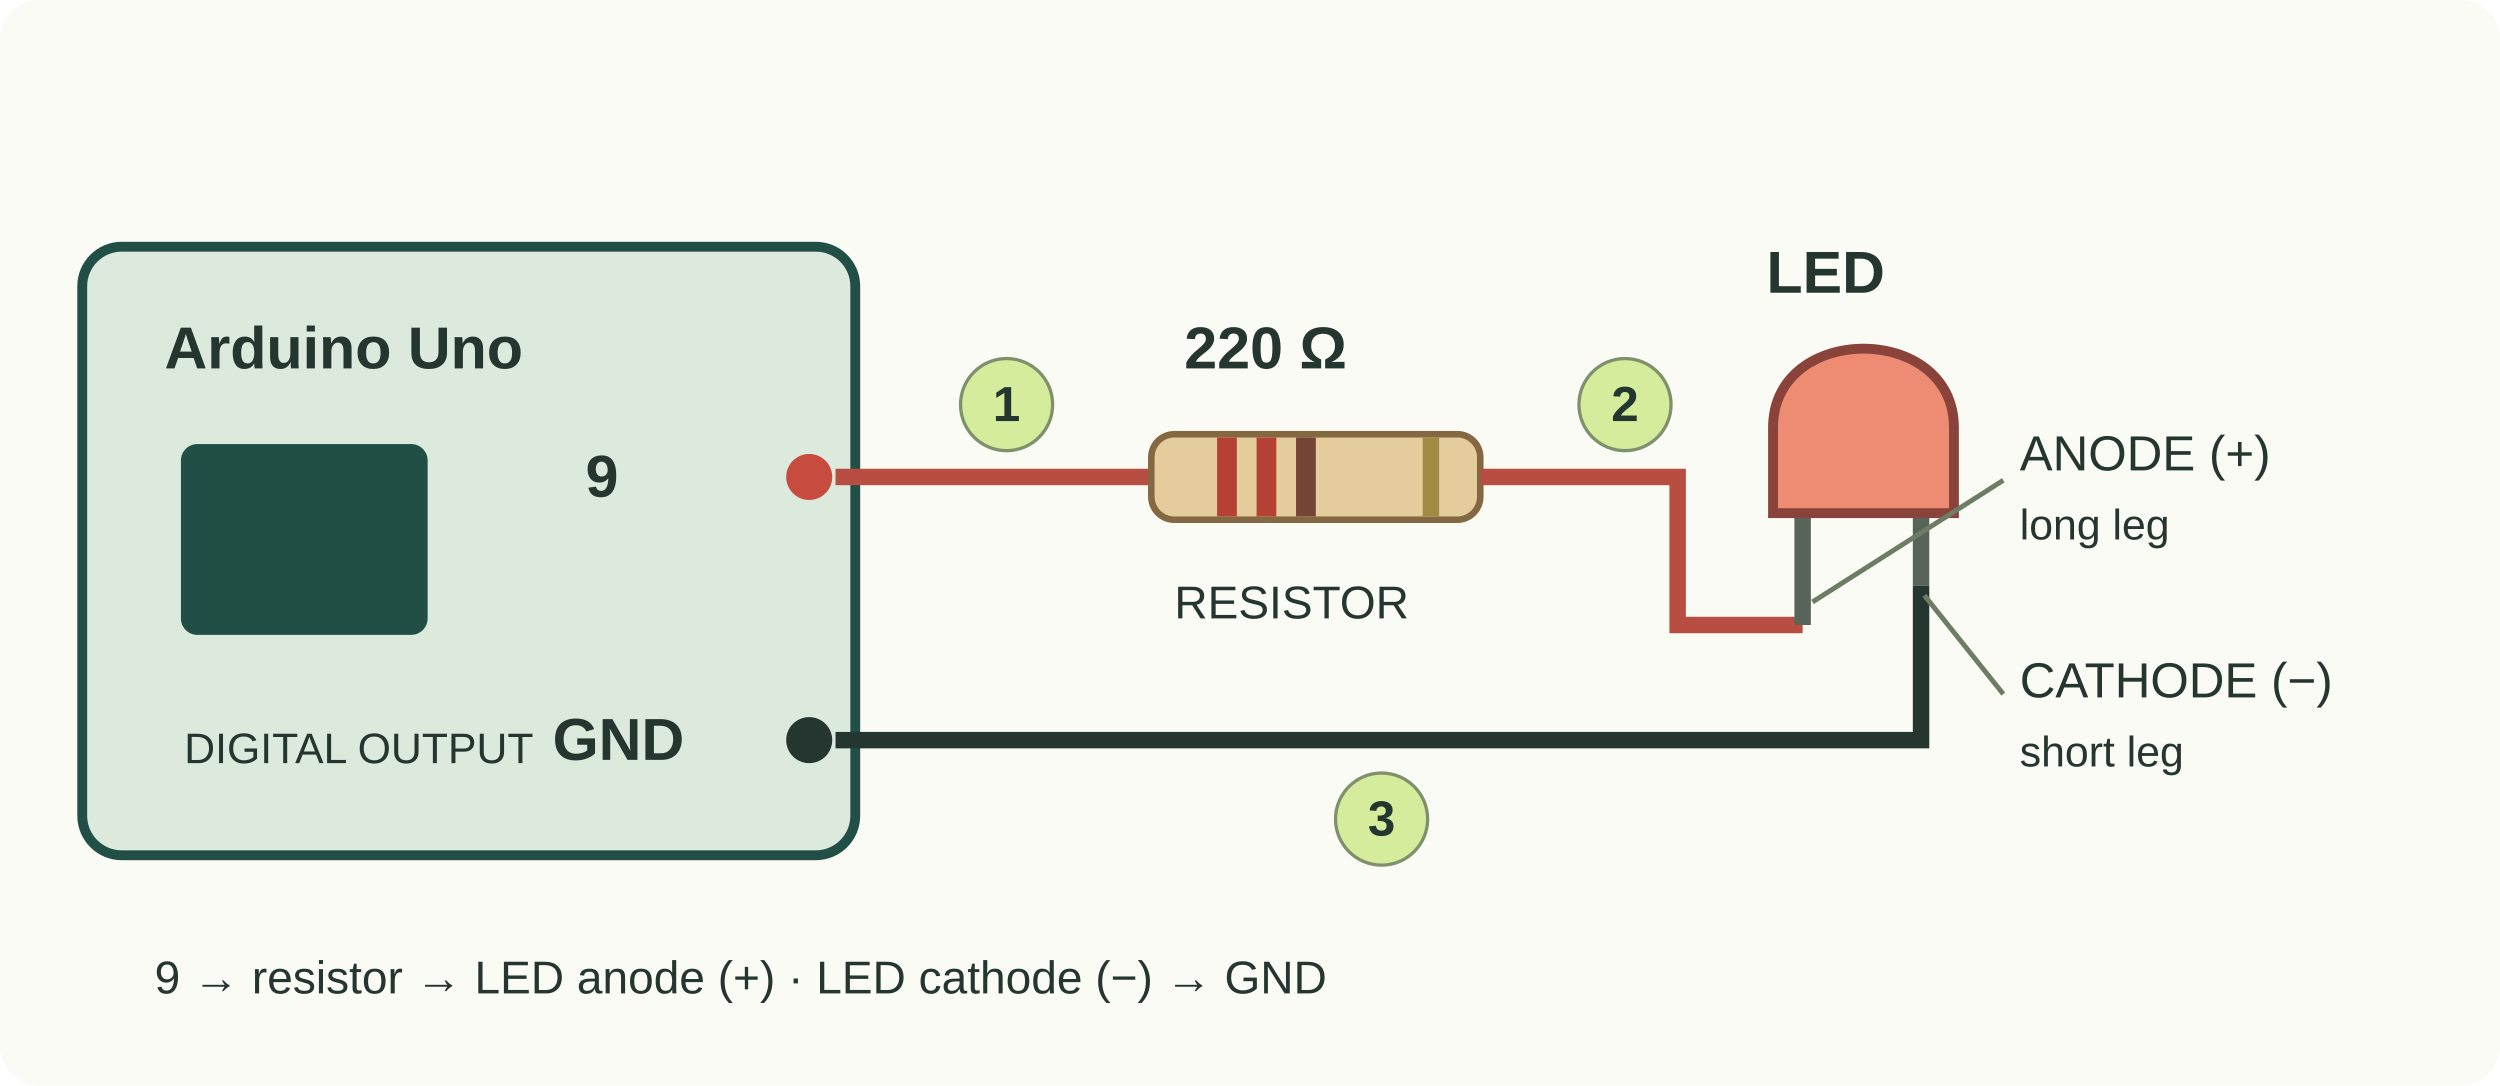
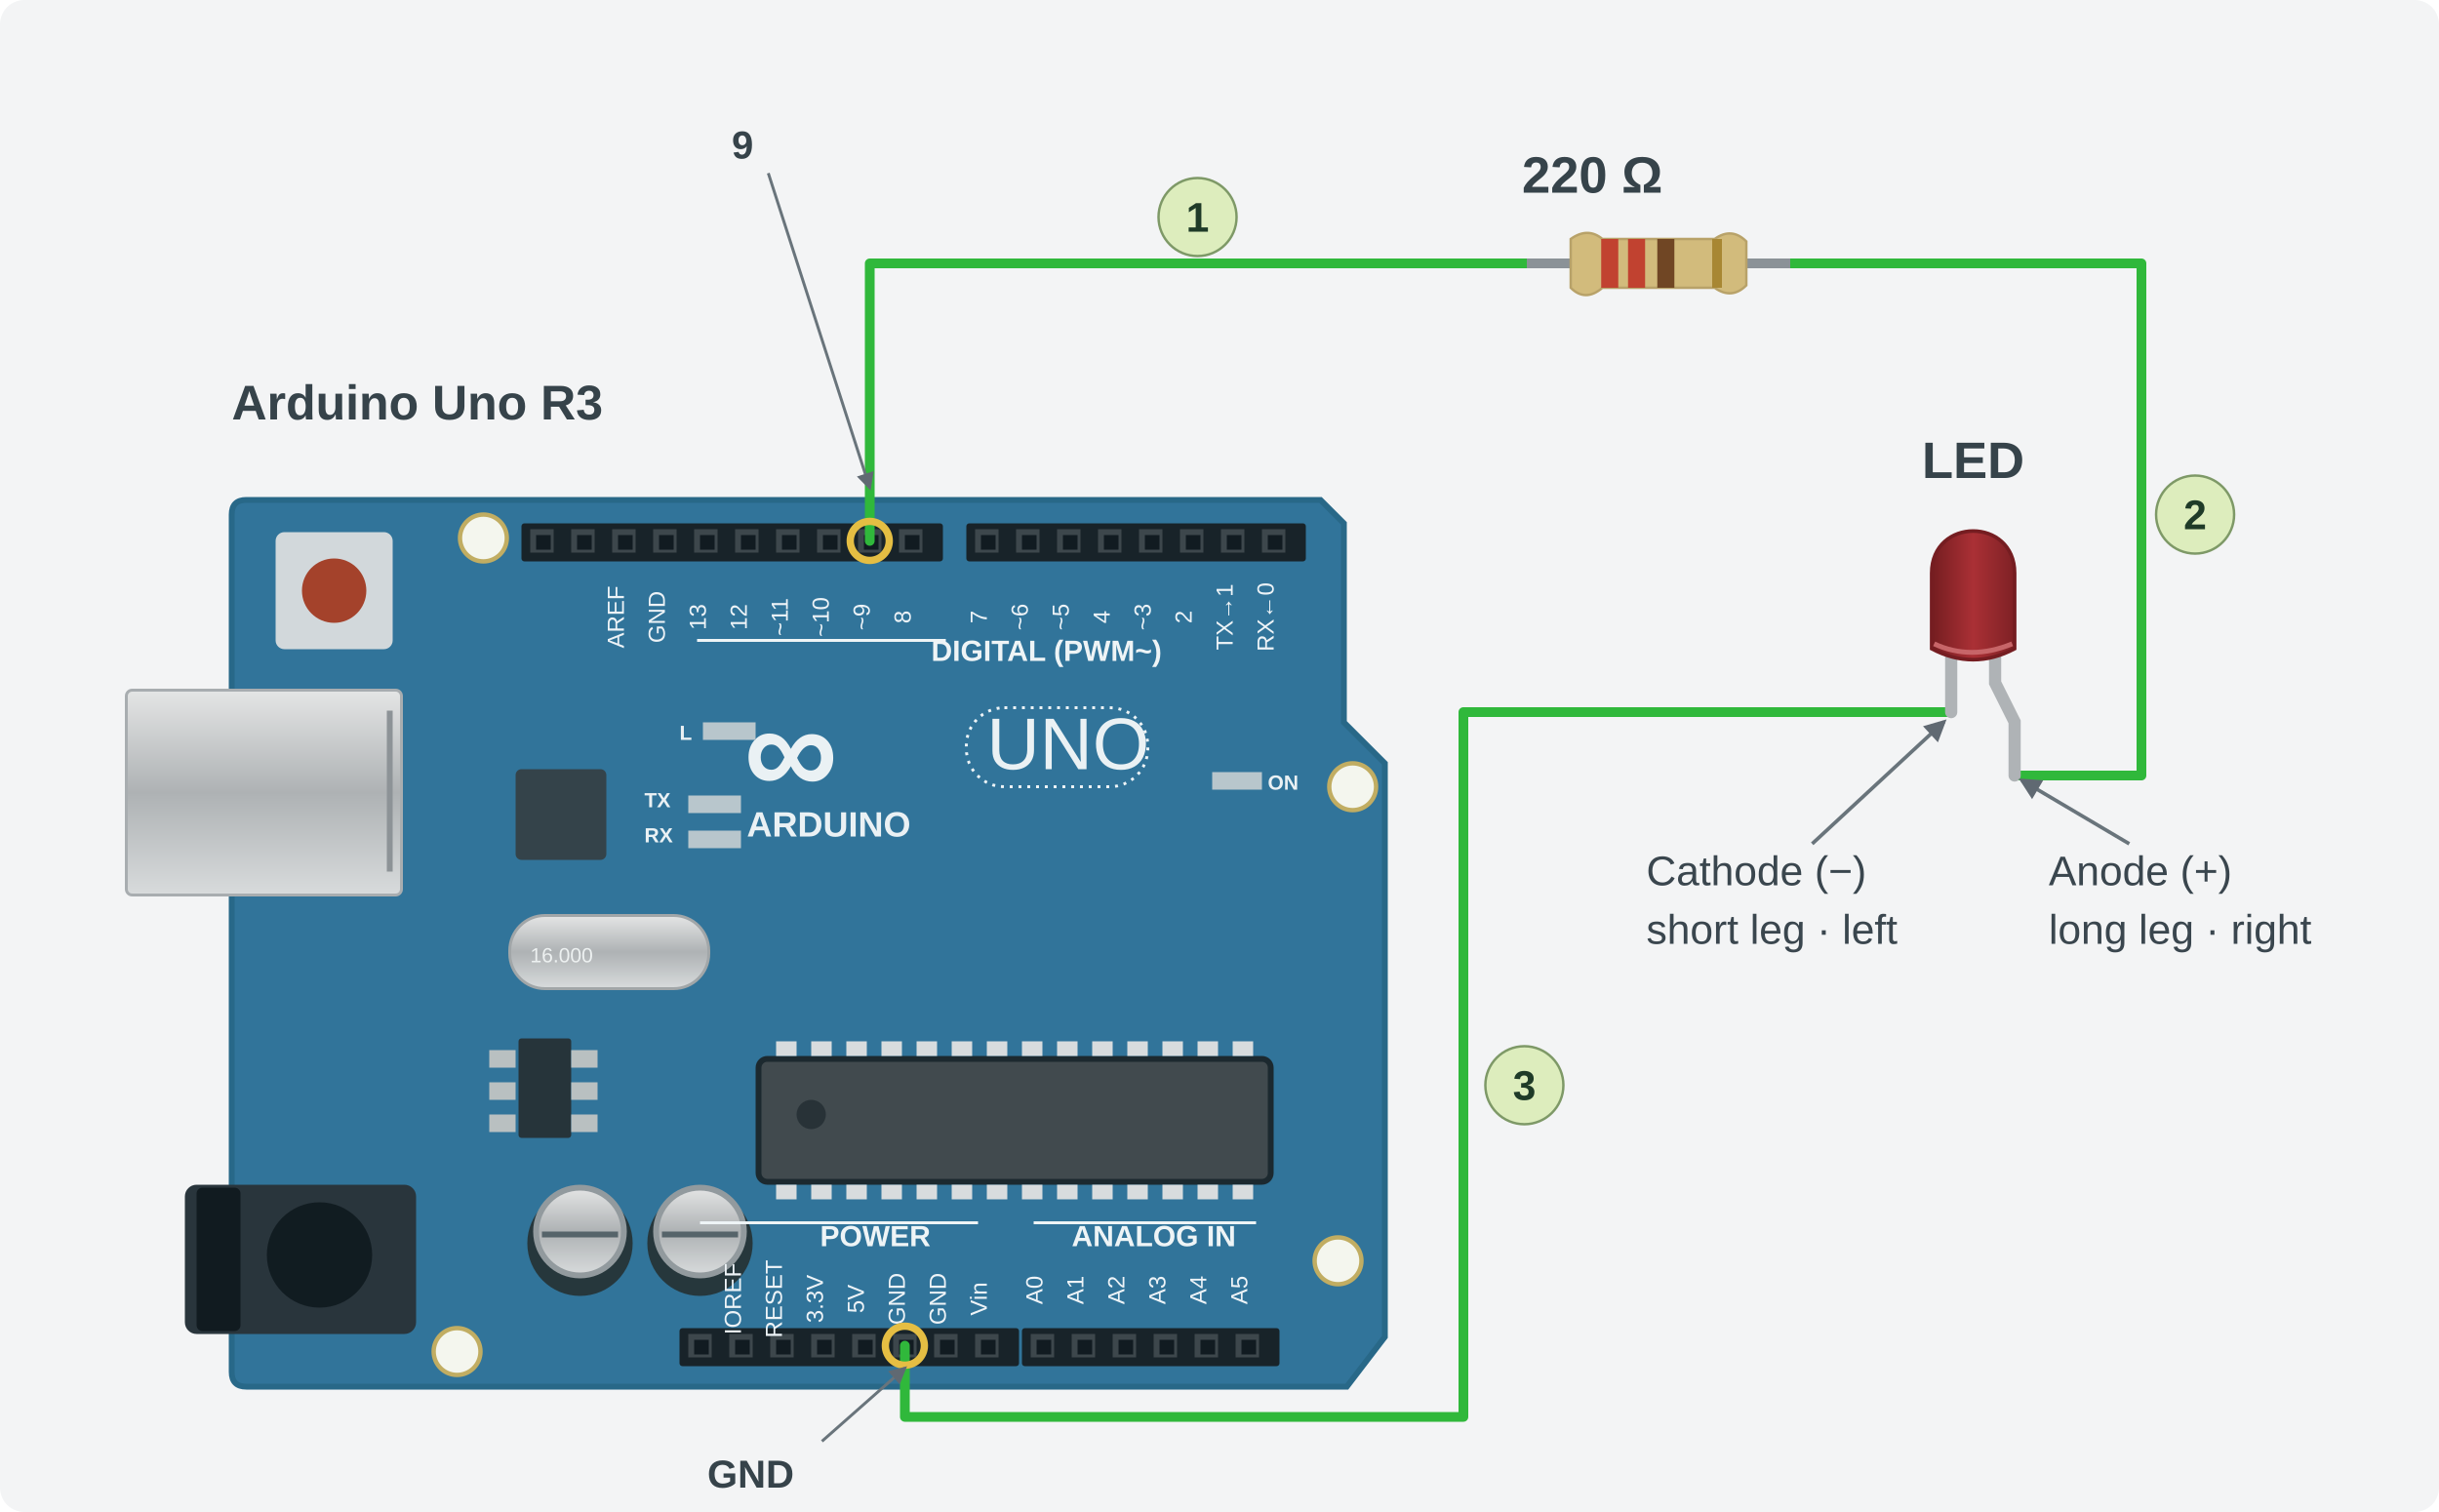
- <svg xmlns="http://www.w3.org/2000/svg" viewBox="0 0 760 330" role="img" aria-labelledby="title desc">
-   <rect width="760" height="330" rx="12" fill="#f9fbf4" />
-   <g font-family="Arial,sans-serif" fill="#253631">
-     <rect x="25" y="75" width="235" height="185" rx="12" fill="#dce9dd" stroke="#214e45" stroke-width="3" />
-     <text x="50" y="112" font-size="18" font-weight="bold">Arduino Uno</text>
-     <rect x="55" y="135" width="75" height="58" rx="5" fill="#214e45" />
-     <text x="56" y="232" font-size="13">DIGITAL OUTPUT</text>
-     <circle cx="246" cy="145" r="7" fill="#c74b3f" />
-     <circle cx="246" cy="225" r="7" fill="#253631" />
-     <text x="178" y="151" font-size="18" font-weight="bold">9</text>
-     <text x="168" y="231" font-size="18" font-weight="bold">GND</text>
-     <path d="M254 145 H350" stroke="#b84e41" stroke-width="5" fill="none" />
-     <rect x="350" y="132" width="100" height="26" rx="7" fill="#e4cc9d" stroke="#846841" stroke-width="2" />
-     <path d="M373 133 V157 M385 133 V157" stroke="#b54134" stroke-width="6" />
-     <path d="M397 133 V157" stroke="#744536" stroke-width="6" />
-     <path d="M435 133 V157" stroke="#a18a42" stroke-width="5" />
-     <text x="360" y="112" font-size="18" font-weight="bold">220 Ω</text>
-     <text x="357" y="188" font-size="14">RESISTOR</text>
-     <path d="M450 145 H510 V190 H548" stroke="#b84e41" stroke-width="5" fill="none" />
-     <path d="M548 156 V190 M584 156 V178" stroke="#586459" stroke-width="5" fill="none" />
-     <path d="M539 156 V130 C539 98 594 98 594 130 V156 Z" fill="#ee8b73" stroke="#8a433a" stroke-width="3" />
-     <text x="537" y="89" font-size="18" font-weight="bold">LED</text>
-     <path d="M584 178 V225 H254" stroke="#253631" stroke-width="5" fill="none" />
-     <text x="614" y="143" font-size="15">ANODE (+)</text>
-     <text x="614" y="164" font-size="13">long leg</text>
-     <path d="M609 146 L551 183" stroke="#6d7c65" stroke-width="1.5" fill="none" />
-     <text x="614" y="212" font-size="15">CATHODE (−)</text>
-     <text x="614" y="233" font-size="13">short leg</text>
-     <path d="M609 211 L585 181" stroke="#6d7c65" stroke-width="1.5" fill="none" />
-     <g font-size="15" font-weight="bold" text-anchor="middle">
-       <circle cx="306" cy="123" r="14" fill="#d4ec9b" stroke="#7e906c" />
-       <text x="306" y="128">1</text>
-       <circle cx="494" cy="123" r="14" fill="#d4ec9b" stroke="#7e906c" />
-       <text x="494" y="128">2</text>
-       <circle cx="420" cy="249" r="14" fill="#d4ec9b" stroke="#7e906c" />
-       <text x="420" y="254">3</text>
-     </g>
-     <text x="47" y="302" font-size="14">9 → resistor → LED anode (+) · LED cathode (−) → GND</text>
+ <svg xmlns="http://www.w3.org/2000/svg" viewBox="0 0 1000 620" role="img" aria-labelledby="title desc">
+   <defs>
+     <linearGradient id="metal" x2="0" y2="1">
+       <stop stop-color="#e4e5e5" />
+       <stop offset=".5" stop-color="#aeb2b4" />
+       <stop offset="1" stop-color="#d8dbdc" />
+     </linearGradient>
+     <linearGradient id="red" x2="1" y2="0">
+       <stop stop-color="#741d20" />
+       <stop offset=".5" stop-color="#aa3035" />
+       <stop offset="1" stop-color="#7e2125" />
+     </linearGradient>
+     <marker id="arrow" markerWidth="6" markerHeight="6" refX="5" refY="3" orient="auto">
+       <path d="M0 0 L6 3 L0 6" fill="#606972" />
+     </marker>
+   </defs>
+   <rect width="1000" height="620" fill="#f3f4f5" rx="10" />
+   <g font-family="Arial,sans-serif">
+     <g id="uno-r3" transform="translate(95 205) scale(1.2)">
+       <path d="M5 0 H372 L380 8 V76 L394 90 V286 L381 303 H5 Q0 303 0 298 V5 Q0 0 5 0Z" fill="#31749a" stroke="#286888" stroke-width="2" />
+       <g fill="#f4f6ee" stroke="#c1ad62" stroke-width="1.5">
+         <circle cx="86" cy="13" r="8" />
+         <circle cx="383" cy="98" r="8" />
+         <circle cx="378" cy="260" r="8" />
+         <circle cx="77" cy="291" r="8" />
+       </g>
+       <rect x="15" y="11" width="40" height="40" rx="3" fill="#d2d8db" />
+       <circle cx="35" cy="31" r="11" fill="#a4422b" />
+       <rect x="-36" y="65" width="94" height="70" rx="2" fill="url(#metal)" stroke="#a8adb0" />
+       <path d="M54 72 V127" stroke="#8d9397" stroke-width="2" />
+       <rect x="-16" y="234" width="79" height="51" rx="4" fill="#29353c" />
+       <rect x="-12" y="235" width="15" height="49" rx="2" fill="#111b20" />
+       <circle cx="30" cy="258" r="18" fill="#111c21" />
+       <rect x="95" y="142" width="68" height="25" rx="12" fill="url(#metal)" stroke="#a1a6a8" />
+       <text x="102" y="158" fill="#edf1f1" font-size="7">16.000</text>
+       <rect x="97" y="92" width="31" height="31" rx="2" fill="#34434a" />
+       <rect x="98" y="184" width="18" height="34" rx="1" fill="#26343a" />
+       <g fill="#b9c0c1">
+         <rect x="88" y="188" width="9" height="6" />
+         <rect x="88" y="199" width="9" height="6" />
+         <rect x="88" y="210" width="9" height="6" />
+         <rect x="116" y="188" width="9" height="6" />
+         <rect x="116" y="199" width="9" height="6" />
+         <rect x="116" y="210" width="9" height="6" />
+       </g>
+       <g fill="#414a4e" stroke="#1c292f" stroke-width="2">
+         <rect x="180" y="191" width="175" height="42" rx="3" />
+       </g>
+       <circle cx="198" cy="210" r="5" fill="#283237" />
+       <path d="M186 190 v-5 h7 v5 M186 234 v5 h7 v-5" fill="#d8dcde" />
+       <path d="M198 190 v-5 h7 v5 M198 234 v5 h7 v-5" fill="#d8dcde" />
+       <path d="M210 190 v-5 h7 v5 M210 234 v5 h7 v-5" fill="#d8dcde" />
+       <path d="M222 190 v-5 h7 v5 M222 234 v5 h7 v-5" fill="#d8dcde" />
+       <path d="M234 190 v-5 h7 v5 M234 234 v5 h7 v-5" fill="#d8dcde" />
+       <path d="M246 190 v-5 h7 v5 M246 234 v5 h7 v-5" fill="#d8dcde" />
+       <path d="M258 190 v-5 h7 v5 M258 234 v5 h7 v-5" fill="#d8dcde" />
+       <path d="M270 190 v-5 h7 v5 M270 234 v5 h7 v-5" fill="#d8dcde" />
+       <path d="M282 190 v-5 h7 v5 M282 234 v5 h7 v-5" fill="#d8dcde" />
+       <path d="M294 190 v-5 h7 v5 M294 234 v5 h7 v-5" fill="#d8dcde" />
+       <path d="M306 190 v-5 h7 v5 M306 234 v5 h7 v-5" fill="#d8dcde" />
+       <path d="M318 190 v-5 h7 v5 M318 234 v5 h7 v-5" fill="#d8dcde" />
+       <path d="M330 190 v-5 h7 v5 M330 234 v5 h7 v-5" fill="#d8dcde" />
+       <path d="M342 190 v-5 h7 v5 M342 234 v5 h7 v-5" fill="#d8dcde" />
+       <circle cx="119" cy="254" r="18" fill="#26373c" />
+       <circle cx="119" cy="250" r="15" fill="url(#metal)" stroke="#929a9e" stroke-width="2" />
+       <path d="M106 251 H132" stroke="#56646a" stroke-width="2" />
+       <circle cx="160" cy="254" r="18" fill="#26373c" />
+       <circle cx="160" cy="250" r="15" fill="url(#metal)" stroke="#929a9e" stroke-width="2" />
+       <path d="M147 251 H173" stroke="#56646a" stroke-width="2" />
+       <g fill="#eaf1f4" font-weight="bold">
+         <text x="175" y="101" font-size="45">∞</text>
+         <text x="258" y="92" font-size="25" font-weight="normal">UNO</text>
+         <rect x="251" y="71" width="62" height="27" rx="13" fill="none" stroke="#edf4f7" stroke-dasharray="1 2" />
+         <text x="176" y="115" font-size="12">ARDUINO</text>
+         <text x="153" y="82" font-size="7">L</text>
+         <text x="141" y="105" font-size="7">TX</text>
+         <text x="141" y="117" font-size="7">RX</text>
+         <text x="354" y="99" font-size="7">ON</text>
+       </g>
+       <g fill="#b8c6cc">
+         <rect x="161" y="76" width="18" height="6" />
+         <rect x="156" y="101" width="18" height="6" />
+         <rect x="156" y="113" width="18" height="6" />
+         <rect x="335" y="93" width="17" height="6" />
+       </g>
+       <rect x="99" y="8" width="144" height="13" rx="1" fill="#182329" />
+       <path d="M102 10 h8 v8 h-8Z" fill="#3d474c" />
+       <path d="M104 12 h5 v5 h-5Z" fill="#111b21" />
+       <path d="M116 10 h8 v8 h-8Z" fill="#3d474c" />
+       <path d="M118 12 h5 v5 h-5Z" fill="#111b21" />
+       <path d="M130 10 h8 v8 h-8Z" fill="#3d474c" />
+       <path d="M132 12 h5 v5 h-5Z" fill="#111b21" />
+       <text x="134" y="40" transform="rotate(-90 134 40)" fill="#edf3f7" font-size="8" text-anchor="middle">AREF</text>
+       <path d="M144 10 h8 v8 h-8Z" fill="#3d474c" />
+       <path d="M146 12 h5 v5 h-5Z" fill="#111b21" />
+       <text x="148" y="40" transform="rotate(-90 148 40)" fill="#edf3f7" font-size="8" text-anchor="middle">GND</text>
+       <path d="M158 10 h8 v8 h-8Z" fill="#3d474c" />
+       <path d="M160 12 h5 v5 h-5Z" fill="#111b21" />
+       <text x="162" y="40" transform="rotate(-90 162 40)" fill="#edf3f7" font-size="8" text-anchor="middle">13</text>
+       <path d="M172 10 h8 v8 h-8Z" fill="#3d474c" />
+       <path d="M174 12 h5 v5 h-5Z" fill="#111b21" />
+       <text x="176" y="40" transform="rotate(-90 176 40)" fill="#edf3f7" font-size="8" text-anchor="middle">12</text>
+       <path d="M186 10 h8 v8 h-8Z" fill="#3d474c" />
+       <path d="M188 12 h5 v5 h-5Z" fill="#111b21" />
+       <text x="190" y="40" transform="rotate(-90 190 40)" fill="#edf3f7" font-size="8" text-anchor="middle">~11</text>
+       <path d="M200 10 h8 v8 h-8Z" fill="#3d474c" />
+       <path d="M202 12 h5 v5 h-5Z" fill="#111b21" />
+       <text x="204" y="40" transform="rotate(-90 204 40)" fill="#edf3f7" font-size="8" text-anchor="middle">~10</text>
+       <path d="M214 10 h8 v8 h-8Z" fill="#3d474c" />
+       <path d="M216 12 h5 v5 h-5Z" fill="#111b21" />
+       <text x="218" y="40" transform="rotate(-90 218 40)" fill="#edf3f7" font-size="8" text-anchor="middle">~9</text>
+       <path d="M228 10 h8 v8 h-8Z" fill="#3d474c" />
+       <path d="M230 12 h5 v5 h-5Z" fill="#111b21" />
+       <text x="232" y="40" transform="rotate(-90 232 40)" fill="#edf3f7" font-size="8" text-anchor="middle">8</text>
+       <rect x="251" y="8" width="116" height="13" rx="1" fill="#182329" />
+       <path d="M254 10 h8 v8 h-8Z" fill="#3d474c" />
+       <path d="M256 12 h5 v5 h-5Z" fill="#111b21" />
+       <text x="258" y="40" transform="rotate(-90 258 40)" fill="#edf3f7" font-size="8" text-anchor="middle">7</text>
+       <path d="M268 10 h8 v8 h-8Z" fill="#3d474c" />
+       <path d="M270 12 h5 v5 h-5Z" fill="#111b21" />
+       <text x="272" y="40" transform="rotate(-90 272 40)" fill="#edf3f7" font-size="8" text-anchor="middle">~6</text>
+       <path d="M282 10 h8 v8 h-8Z" fill="#3d474c" />
+       <path d="M284 12 h5 v5 h-5Z" fill="#111b21" />
+       <text x="286" y="40" transform="rotate(-90 286 40)" fill="#edf3f7" font-size="8" text-anchor="middle">~5</text>
+       <path d="M296 10 h8 v8 h-8Z" fill="#3d474c" />
+       <path d="M298 12 h5 v5 h-5Z" fill="#111b21" />
+       <text x="300" y="40" transform="rotate(-90 300 40)" fill="#edf3f7" font-size="8" text-anchor="middle">4</text>
+       <path d="M310 10 h8 v8 h-8Z" fill="#3d474c" />
+       <path d="M312 12 h5 v5 h-5Z" fill="#111b21" />
+       <text x="314" y="40" transform="rotate(-90 314 40)" fill="#edf3f7" font-size="8" text-anchor="middle">~3</text>
+       <path d="M324 10 h8 v8 h-8Z" fill="#3d474c" />
+       <path d="M326 12 h5 v5 h-5Z" fill="#111b21" />
+       <text x="328" y="40" transform="rotate(-90 328 40)" fill="#edf3f7" font-size="8" text-anchor="middle">2</text>
+       <path d="M338 10 h8 v8 h-8Z" fill="#3d474c" />
+       <path d="M340 12 h5 v5 h-5Z" fill="#111b21" />
+       <text x="342" y="40" transform="rotate(-90 342 40)" fill="#edf3f7" font-size="8" text-anchor="middle">TX→1</text>
+       <path d="M352 10 h8 v8 h-8Z" fill="#3d474c" />
+       <path d="M354 12 h5 v5 h-5Z" fill="#111b21" />
+       <text x="356" y="40" transform="rotate(-90 356 40)" fill="#edf3f7" font-size="8" text-anchor="middle">RX←0</text>
+       <rect x="153" y="283" width="116" height="13" rx="1" fill="#182329" />
+       <path d="M156 285 h8 v8 h-8Z" fill="#3d474c" />
+       <path d="M158 287 h5 v5 h-5Z" fill="#111b21" />
+       <path d="M170 285 h8 v8 h-8Z" fill="#3d474c" />
+       <path d="M172 287 h5 v5 h-5Z" fill="#111b21" />
+       <text x="174" y="273" transform="rotate(-90 174 273)" fill="#edf3f7" font-size="8" text-anchor="middle">IOREF</text>
+       <path d="M184 285 h8 v8 h-8Z" fill="#3d474c" />
+       <path d="M186 287 h5 v5 h-5Z" fill="#111b21" />
+       <text x="188" y="273" transform="rotate(-90 188 273)" fill="#edf3f7" font-size="8" text-anchor="middle">RESET</text>
+       <path d="M198 285 h8 v8 h-8Z" fill="#3d474c" />
+       <path d="M200 287 h5 v5 h-5Z" fill="#111b21" />
+       <text x="202" y="273" transform="rotate(-90 202 273)" fill="#edf3f7" font-size="8" text-anchor="middle">3.3V</text>
+       <path d="M212 285 h8 v8 h-8Z" fill="#3d474c" />
+       <path d="M214 287 h5 v5 h-5Z" fill="#111b21" />
+       <text x="216" y="273" transform="rotate(-90 216 273)" fill="#edf3f7" font-size="8" text-anchor="middle">5V</text>
+       <path d="M226 285 h8 v8 h-8Z" fill="#3d474c" />
+       <path d="M228 287 h5 v5 h-5Z" fill="#111b21" />
+       <text x="230" y="273" transform="rotate(-90 230 273)" fill="#edf3f7" font-size="8" text-anchor="middle">GND</text>
+       <path d="M240 285 h8 v8 h-8Z" fill="#3d474c" />
+       <path d="M242 287 h5 v5 h-5Z" fill="#111b21" />
+       <text x="244" y="273" transform="rotate(-90 244 273)" fill="#edf3f7" font-size="8" text-anchor="middle">GND</text>
+       <path d="M254 285 h8 v8 h-8Z" fill="#3d474c" />
+       <path d="M256 287 h5 v5 h-5Z" fill="#111b21" />
+       <text x="258" y="273" transform="rotate(-90 258 273)" fill="#edf3f7" font-size="8" text-anchor="middle">Vin</text>
+       <rect x="270" y="283" width="88" height="13" rx="1" fill="#182329" />
+       <path d="M273 285 h8 v8 h-8Z" fill="#3d474c" />
+       <path d="M275 287 h5 v5 h-5Z" fill="#111b21" />
+       <text x="277" y="270" transform="rotate(-90 277 270)" fill="#edf3f7" font-size="8" text-anchor="middle">A0</text>
+       <path d="M287 285 h8 v8 h-8Z" fill="#3d474c" />
+       <path d="M289 287 h5 v5 h-5Z" fill="#111b21" />
+       <text x="291" y="270" transform="rotate(-90 291 270)" fill="#edf3f7" font-size="8" text-anchor="middle">A1</text>
+       <path d="M301 285 h8 v8 h-8Z" fill="#3d474c" />
+       <path d="M303 287 h5 v5 h-5Z" fill="#111b21" />
+       <text x="305" y="270" transform="rotate(-90 305 270)" fill="#edf3f7" font-size="8" text-anchor="middle">A2</text>
+       <path d="M315 285 h8 v8 h-8Z" fill="#3d474c" />
+       <path d="M317 287 h5 v5 h-5Z" fill="#111b21" />
+       <text x="319" y="270" transform="rotate(-90 319 270)" fill="#edf3f7" font-size="8" text-anchor="middle">A3</text>
+       <path d="M329 285 h8 v8 h-8Z" fill="#3d474c" />
+       <path d="M331 287 h5 v5 h-5Z" fill="#111b21" />
+       <text x="333" y="270" transform="rotate(-90 333 270)" fill="#edf3f7" font-size="8" text-anchor="middle">A4</text>
+       <path d="M343 285 h8 v8 h-8Z" fill="#3d474c" />
+       <path d="M345 287 h5 v5 h-5Z" fill="#111b21" />
+       <text x="347" y="270" transform="rotate(-90 347 270)" fill="#edf3f7" font-size="8" text-anchor="middle">A5</text>
+       <g fill="#eef4f6" font-size="10" font-weight="bold">
+         <text x="239" y="55">DIGITAL (PWM~)</text>
+         <text x="201" y="255">POWER</text>
+         <text x="287" y="255">ANALOG IN</text>
+       </g>
+       <g stroke="#eef4f6">
+         <path d="M160 247 H255 M274 247 H350 M159 48 H244" />
+       </g>
+     </g>
+     <g stroke="#30b83b" stroke-width="4" stroke-linejoin="round" stroke-linecap="round" fill="none">
+       <path id="wire-1" d="M356.6 221.8 V108 H626" />
+       <path id="wire-2" d="M734 108 H878 V318 H826" />
+       <path id="wire-3" d="M800 292 H600 V581 H371.0 V551.8" />
+     </g>
+     <g fill="none" stroke="#e5be43" stroke-width="3">
+       <circle cx="356.6" cy="221.8" r="8" />
+       <circle cx="371.0" cy="551.8" r="8" />
+     </g>
+     <g id="resistor">
+       <path d="M626 108 H644 M716 108 H734" stroke="#8b9297" stroke-width="4" />
+       <path d="M644 98 Q651 93 657 98 H703 Q710 93 716 99 V117 Q710 123 703 118 H657 Q650 124 644 118Z" fill="#d2bb7c" stroke="#b8a269" />
+       <path d="M660 98 V118 M671 98 V118" stroke="#c14230" stroke-width="7" />
+       <path d="M683 98 V118" stroke="#704624" stroke-width="7" />
+       <path d="M704 98 V118" stroke="#a88733" stroke-width="4" />
+     </g>
+     <g id="led">
+       <path d="M800 264 V292 M818 264 V280 L826 296 V318" stroke="#afb3b6" stroke-width="5" fill="none" stroke-linecap="round" />
+       <path d="M792 266 V235 C792 212 826 212 826 235 V266 Q809 275 792 266Z" fill="url(#red)" stroke="#751d21" stroke-width="1.5" />
+       <path d="M793 264 Q808 271 825 264" fill="none" stroke="#c76568" stroke-width="2" />
+     </g>
+     <g fill="#36434a">
+       <text x="624" y="79" font-size="21" font-weight="bold">220 Ω</text>
+       <text x="788" y="196" font-size="21" font-weight="bold">LED</text>
+       <text x="95" y="172" font-size="20" font-weight="bold">Arduino Uno R3</text>
+     </g>
+     <g fill="#3a464e" font-size="17">
+       <text x="675" y="363">Cathode (−)</text>
+       <text x="675" y="387">short leg · left</text>
+       <text x="840" y="363">Anode (+)</text>
+       <text x="840" y="387">long leg · right</text>
+     </g>
+     <g stroke="#69747b" stroke-width="1.5" fill="none" marker-end="url(#arrow)">
+       <path d="M743 346 L797 296" />
+       <path d="M873 346 L829 320" />
+     </g>
+     <g fill="#36434a" font-size="16" font-weight="bold">
+       <text x="300" y="65">9</text>
+       <path d="M315 71 L356.6 200" stroke="#69747b" stroke-width="1.2" fill="none" marker-end="url(#arrow)" />
+       <text x="290" y="610">GND</text>
+       <path d="M337 591 L371.0 561" stroke="#69747b" stroke-width="1.2" fill="none" marker-end="url(#arrow)" />
+     </g>
+     <g font-size="17" font-weight="bold" text-anchor="middle" fill="#1f3b28">
+       <g>
+         <circle cx="491" cy="89" r="16" fill="#ddedbd" stroke="#7e9967" />
+         <text x="491" y="95">1</text>
+       </g>
+       <g>
+         <circle cx="900" cy="211" r="16" fill="#ddedbd" stroke="#7e9967" />
+         <text x="900" y="217">2</text>
+       </g>
+       <g>
+         <circle cx="625" cy="445" r="16" fill="#ddedbd" stroke="#7e9967" />
+         <text x="625" y="451">3</text>
+       </g>
+     </g>
  </g>
</svg>
